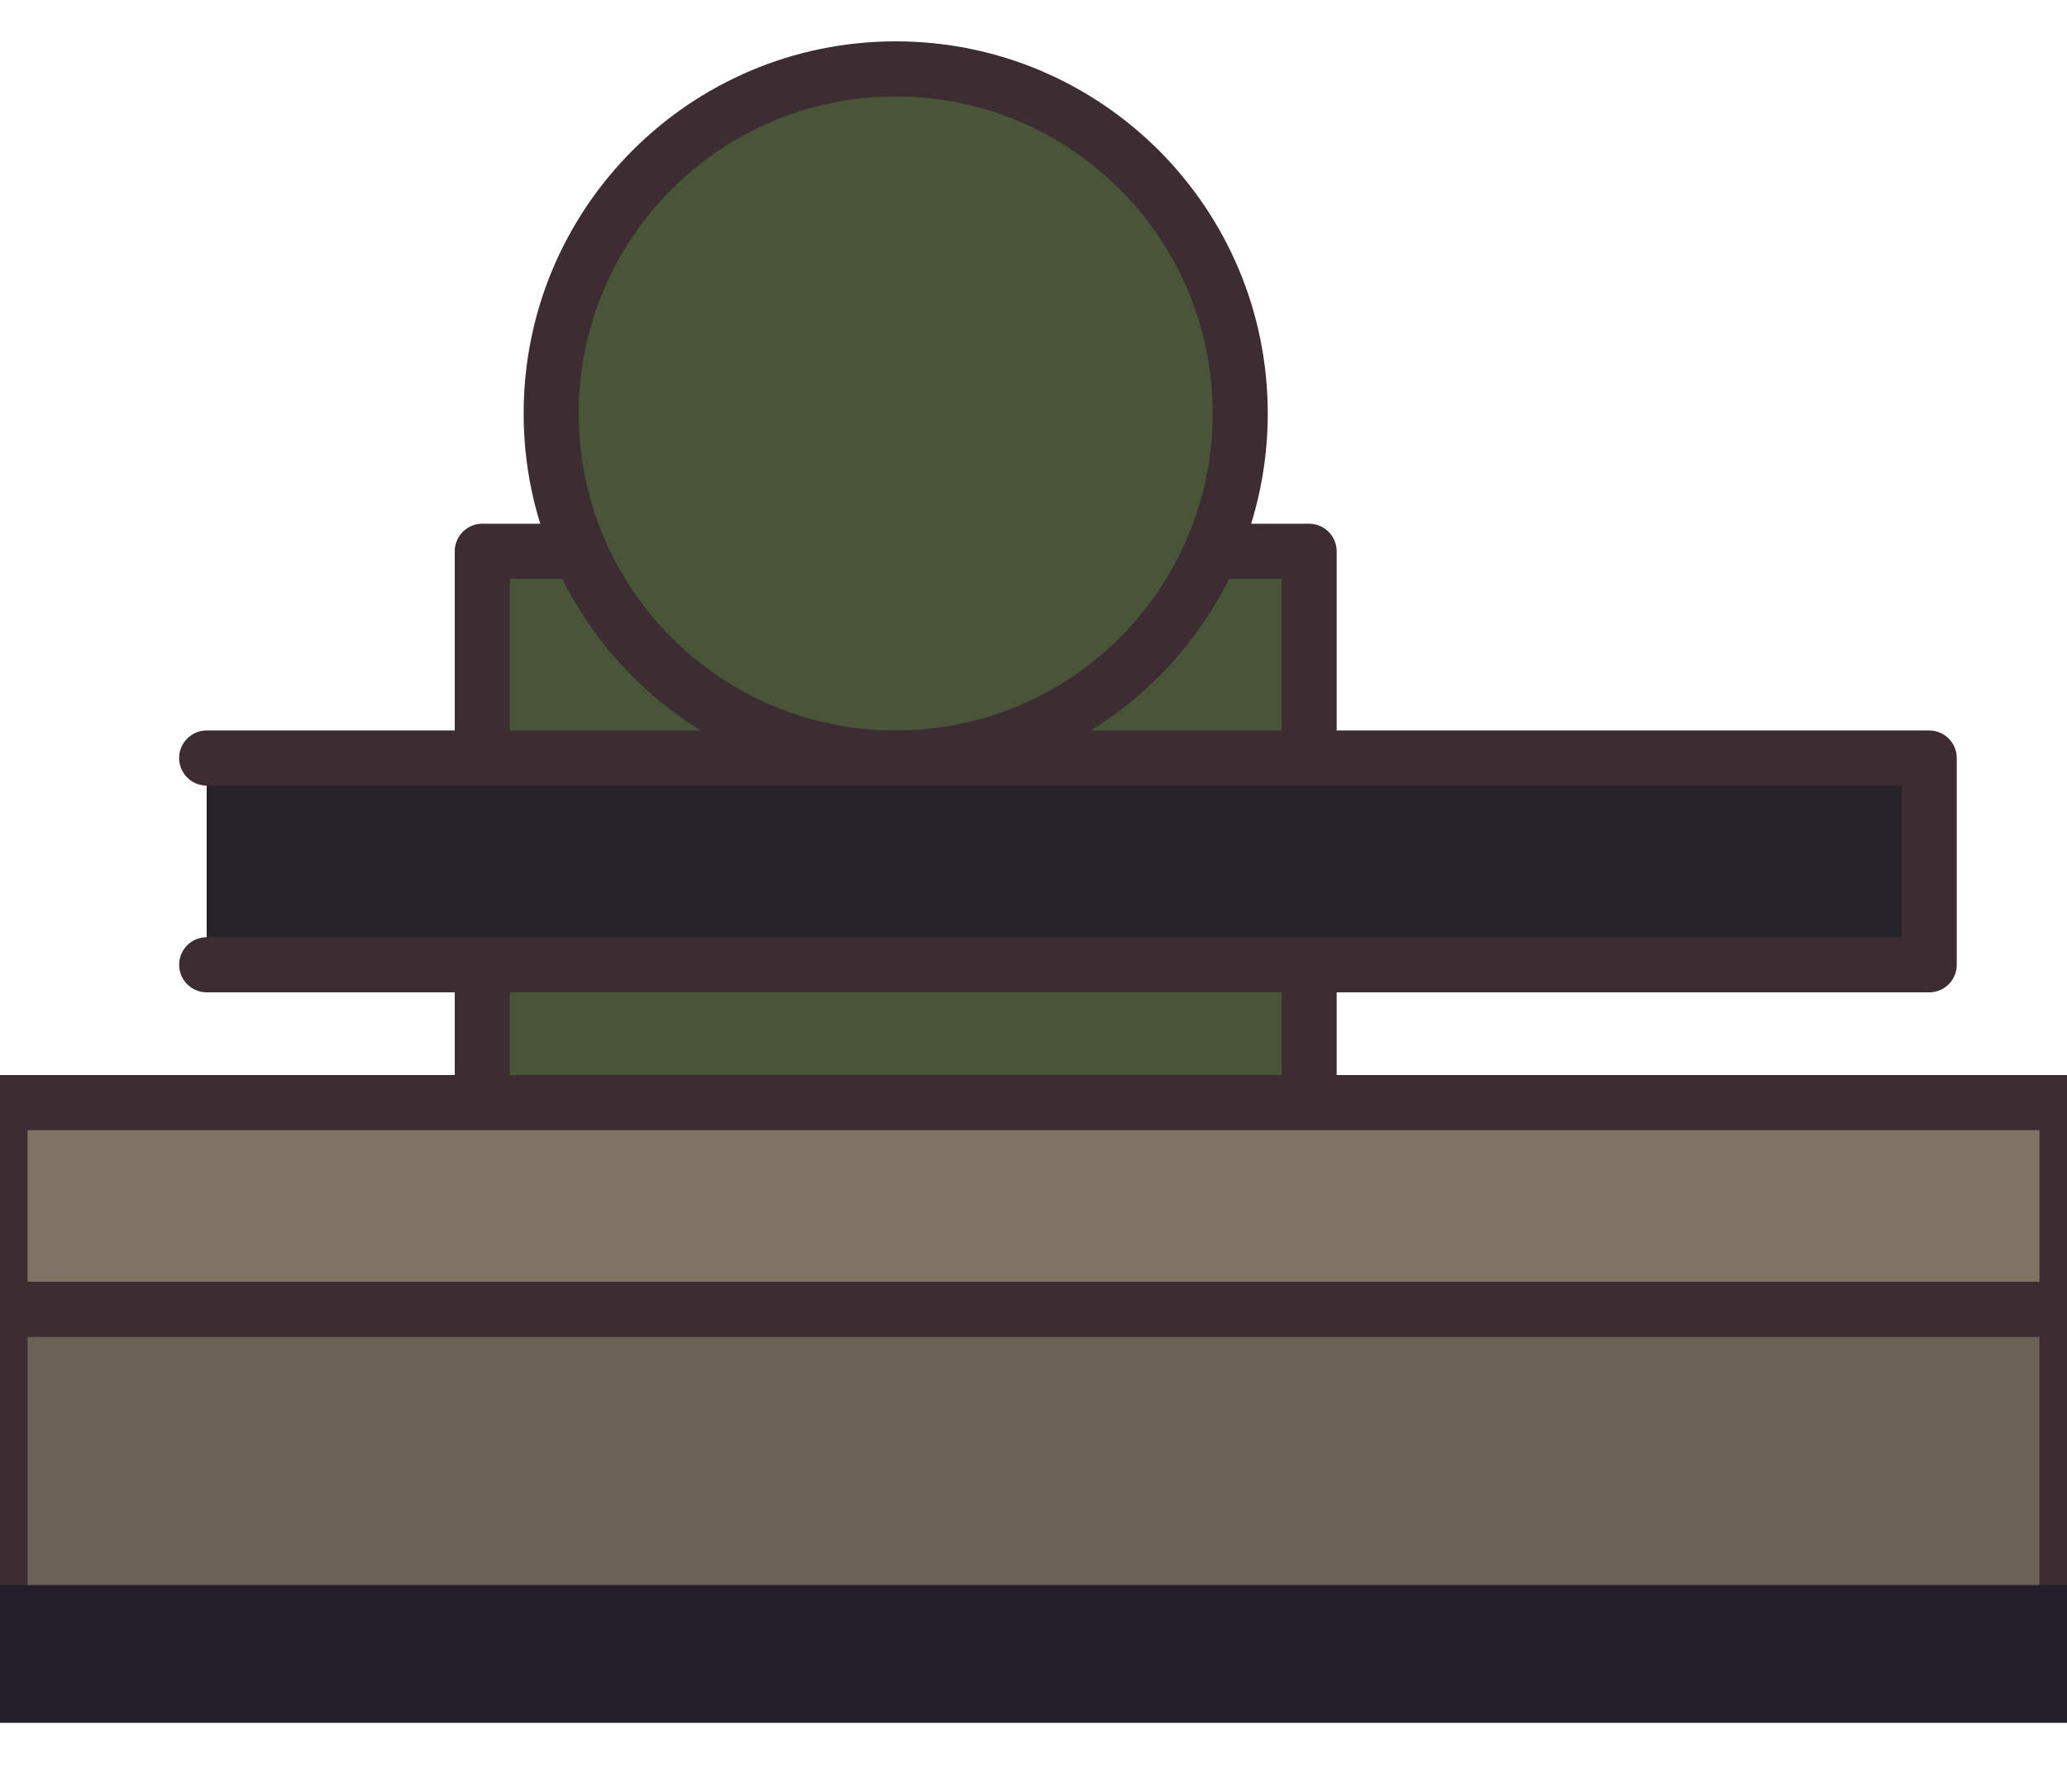
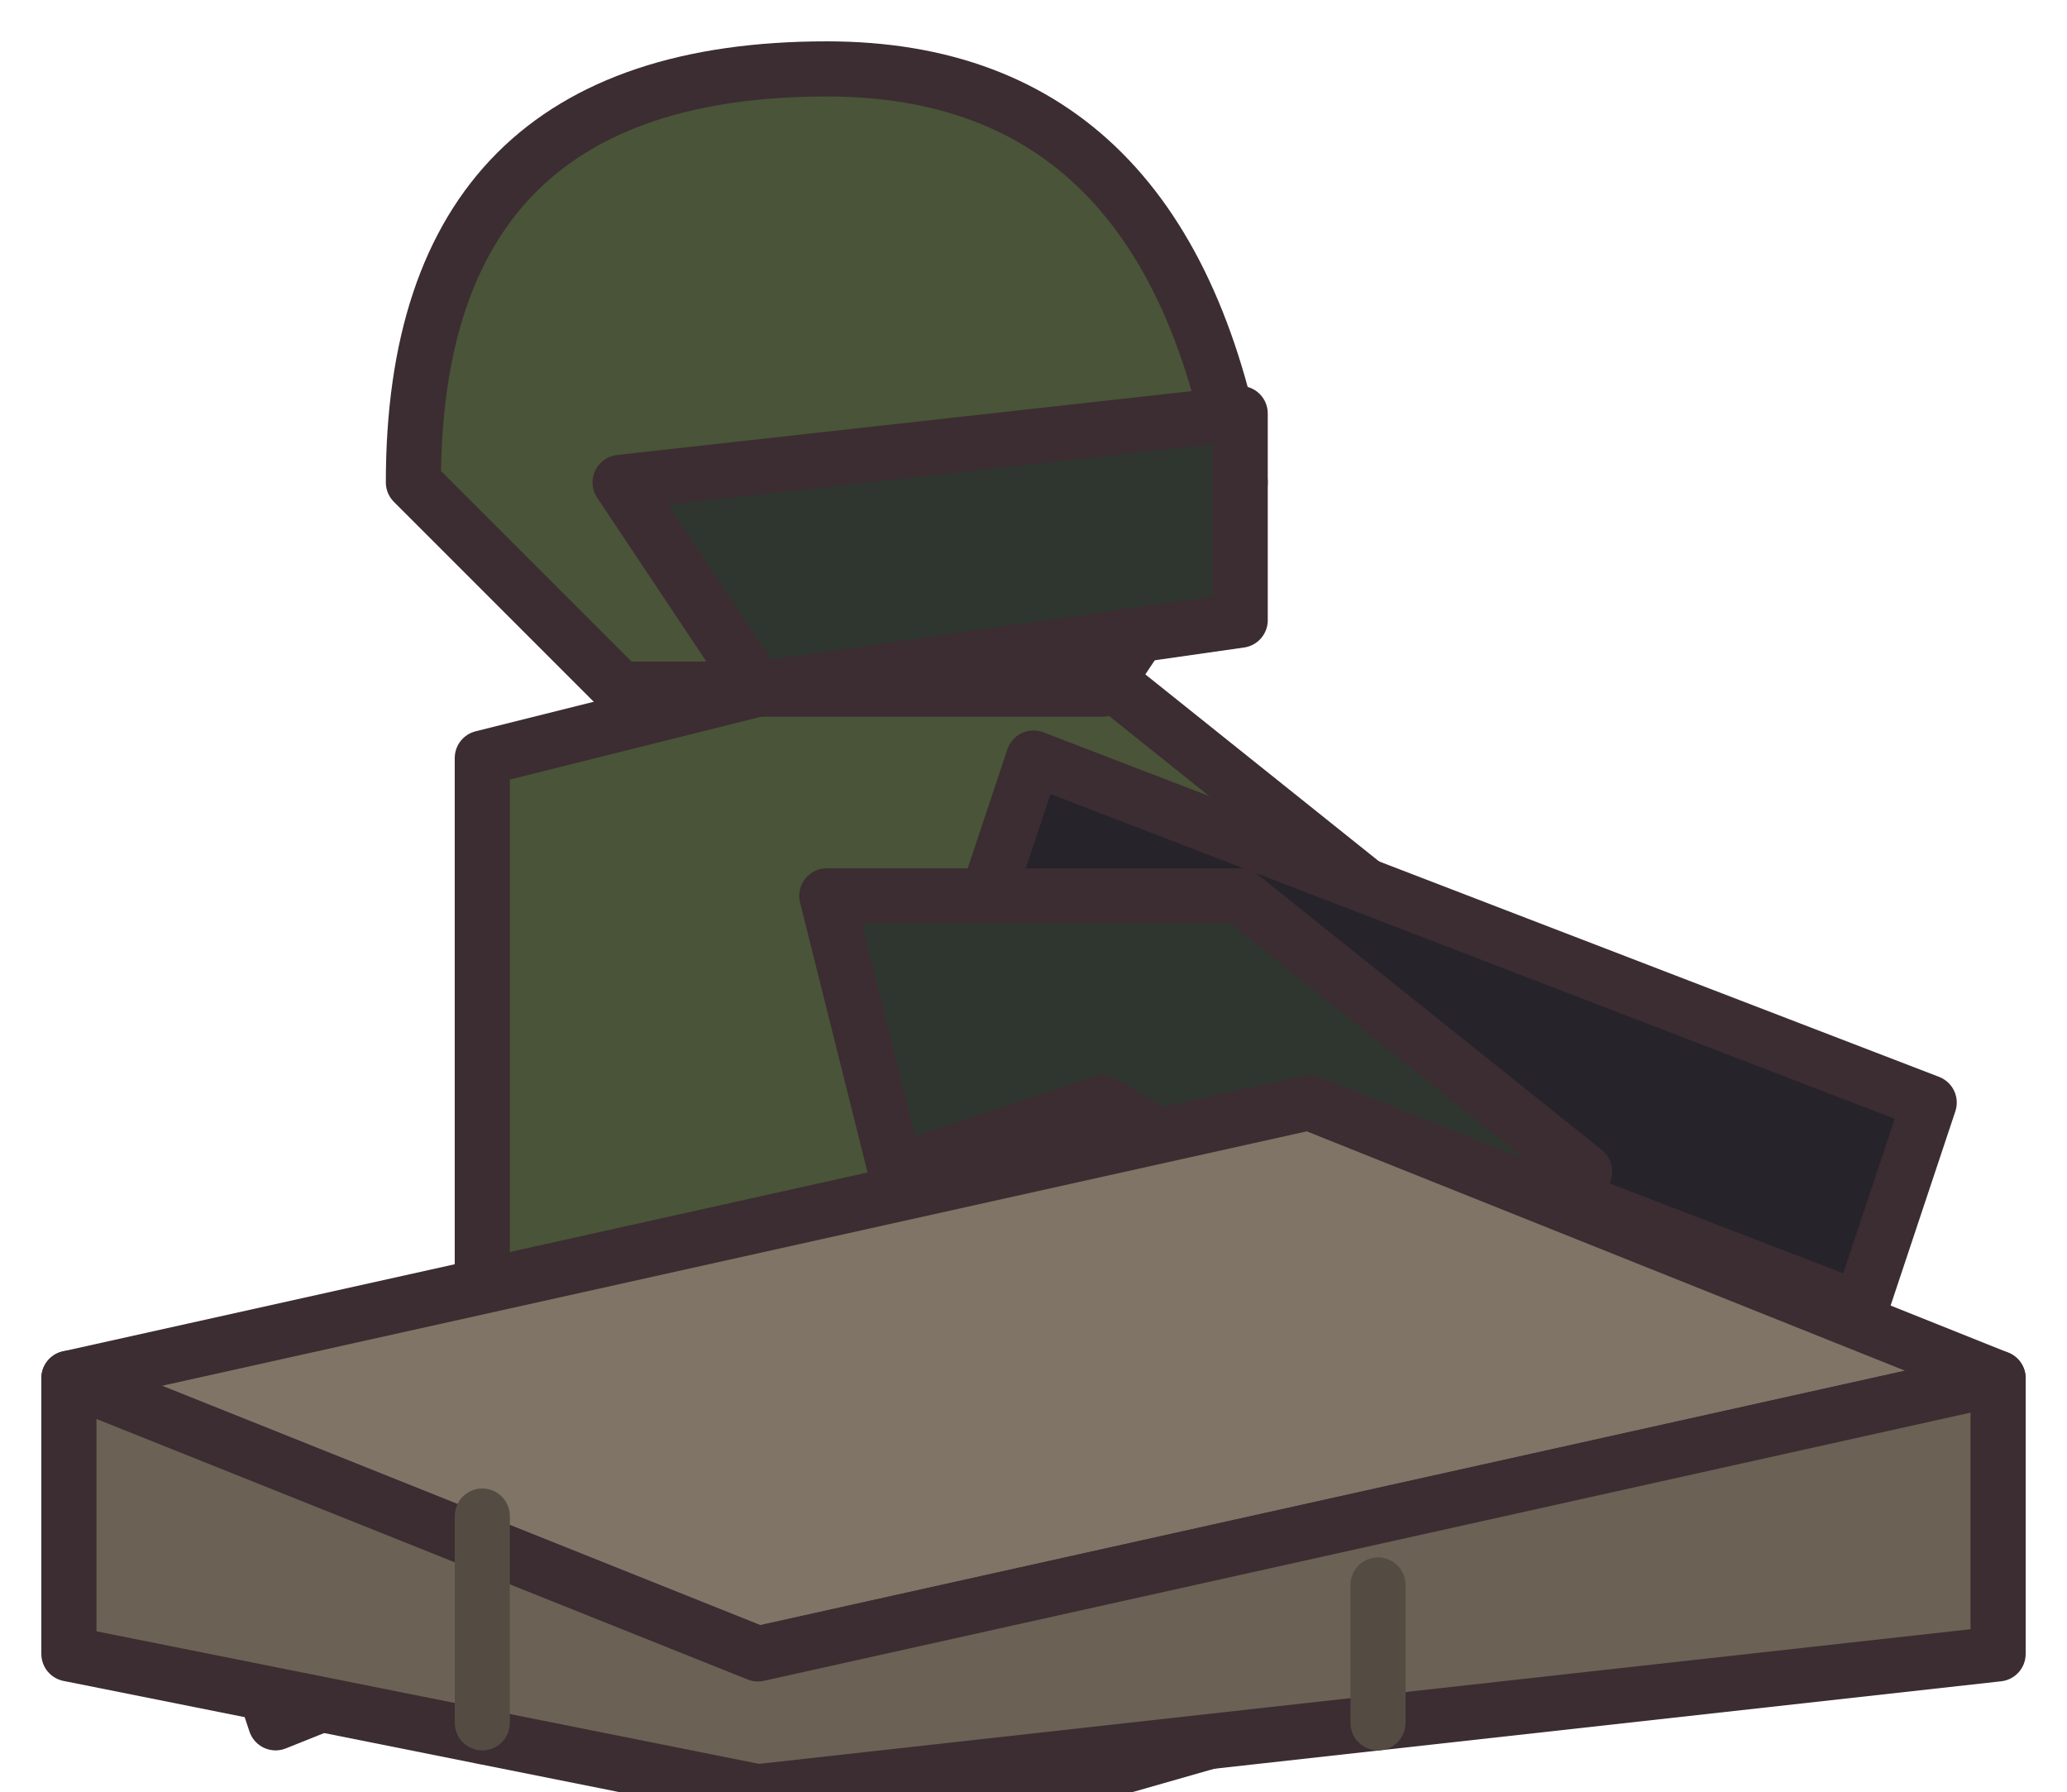
<svg xmlns="http://www.w3.org/2000/svg" width="30" height="26" viewBox="0 0 30 26" shape-rendering="geometricPrecision" stroke="#3b2d32" stroke-width="0.8" stroke-linejoin="round" stroke-linecap="round">
-   <rect x="7" y="8" width="12" height="12" fill="#4a5438" />
-   <circle cx="13" cy="6" r="5" fill="#4a5438" />
-   <path d="M3 11 L28 11 L28 14 L3 14" fill="#26232a" />
-   <rect x="0" y="16" width="30" height="8" fill="#6b6154" />
-   <rect x="0" y="16" width="30" height="3" fill="#7f7466" />
-   <path d="M0 24 L30 24" stroke="#221f28" stroke-width="2" />
+   <path d="M7 11 L15 9 L20 13 L18 23 L7 22Z" fill="#4a5438" />
+   <path d="M7 20 L17 19 L22 24 L15 26 L9 23 L4 25 L3 22Z" fill="#2f3630" />
+   <path d="M15 11 L28 16 L27 19 L14 14Z" fill="#26232a" />
+   <path d="M12 13 L18 13 L23 17 L21 19 L16 16 L13 17Z" fill="#2f3630" />
+   <path d="M6 7 Q6 1 12 1 Q17 1 18 7 L16 10 L9 10Z" fill="#4a5438" />
+   <path d="M9 7 L18 6 L18 9 L11 10Z" fill="#2f3630" />
+   <path d="M1 20 L19 16 L29 20 L11 24Z" fill="#7f7466" />
+   <path d="M1 20 L11 24 L29 20 L29 24 L11 26 L1 24Z" fill="#6b6154" />
+   <path d="M7 22 L7 25 M20 23 L20 25" fill="none" stroke="#544c42" stroke-width="0.8" />
</svg>
